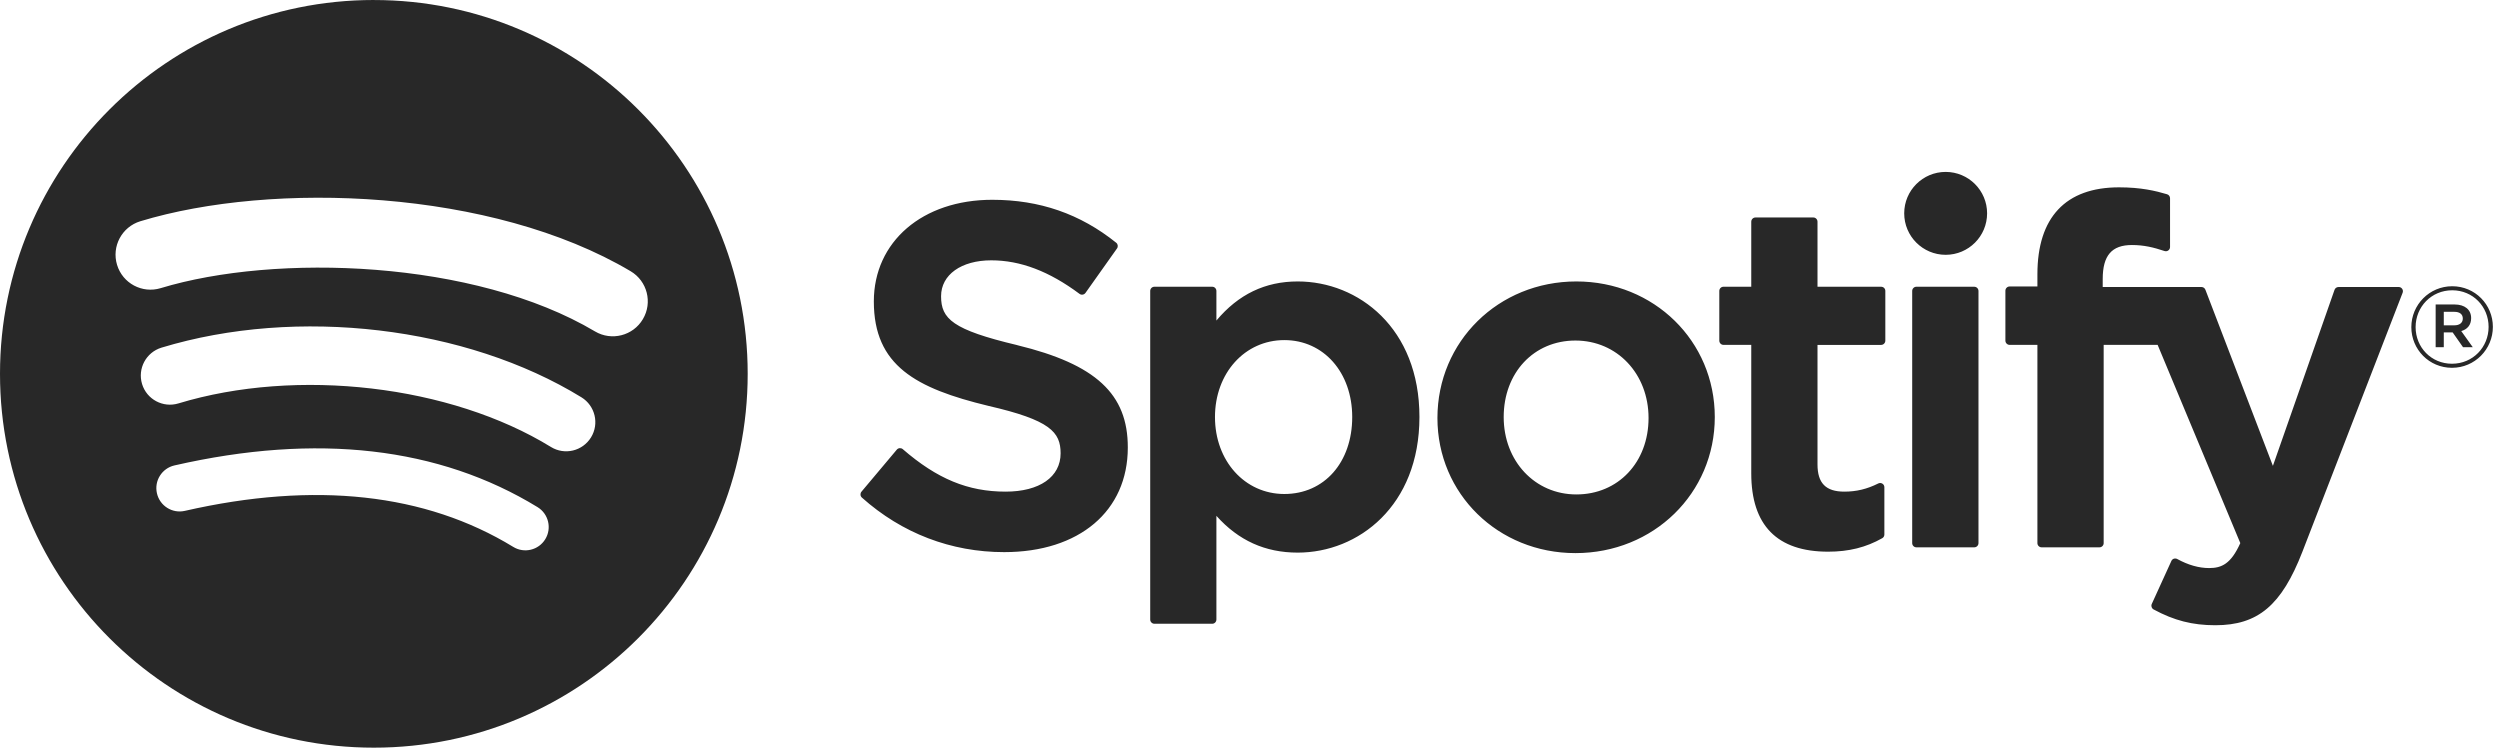
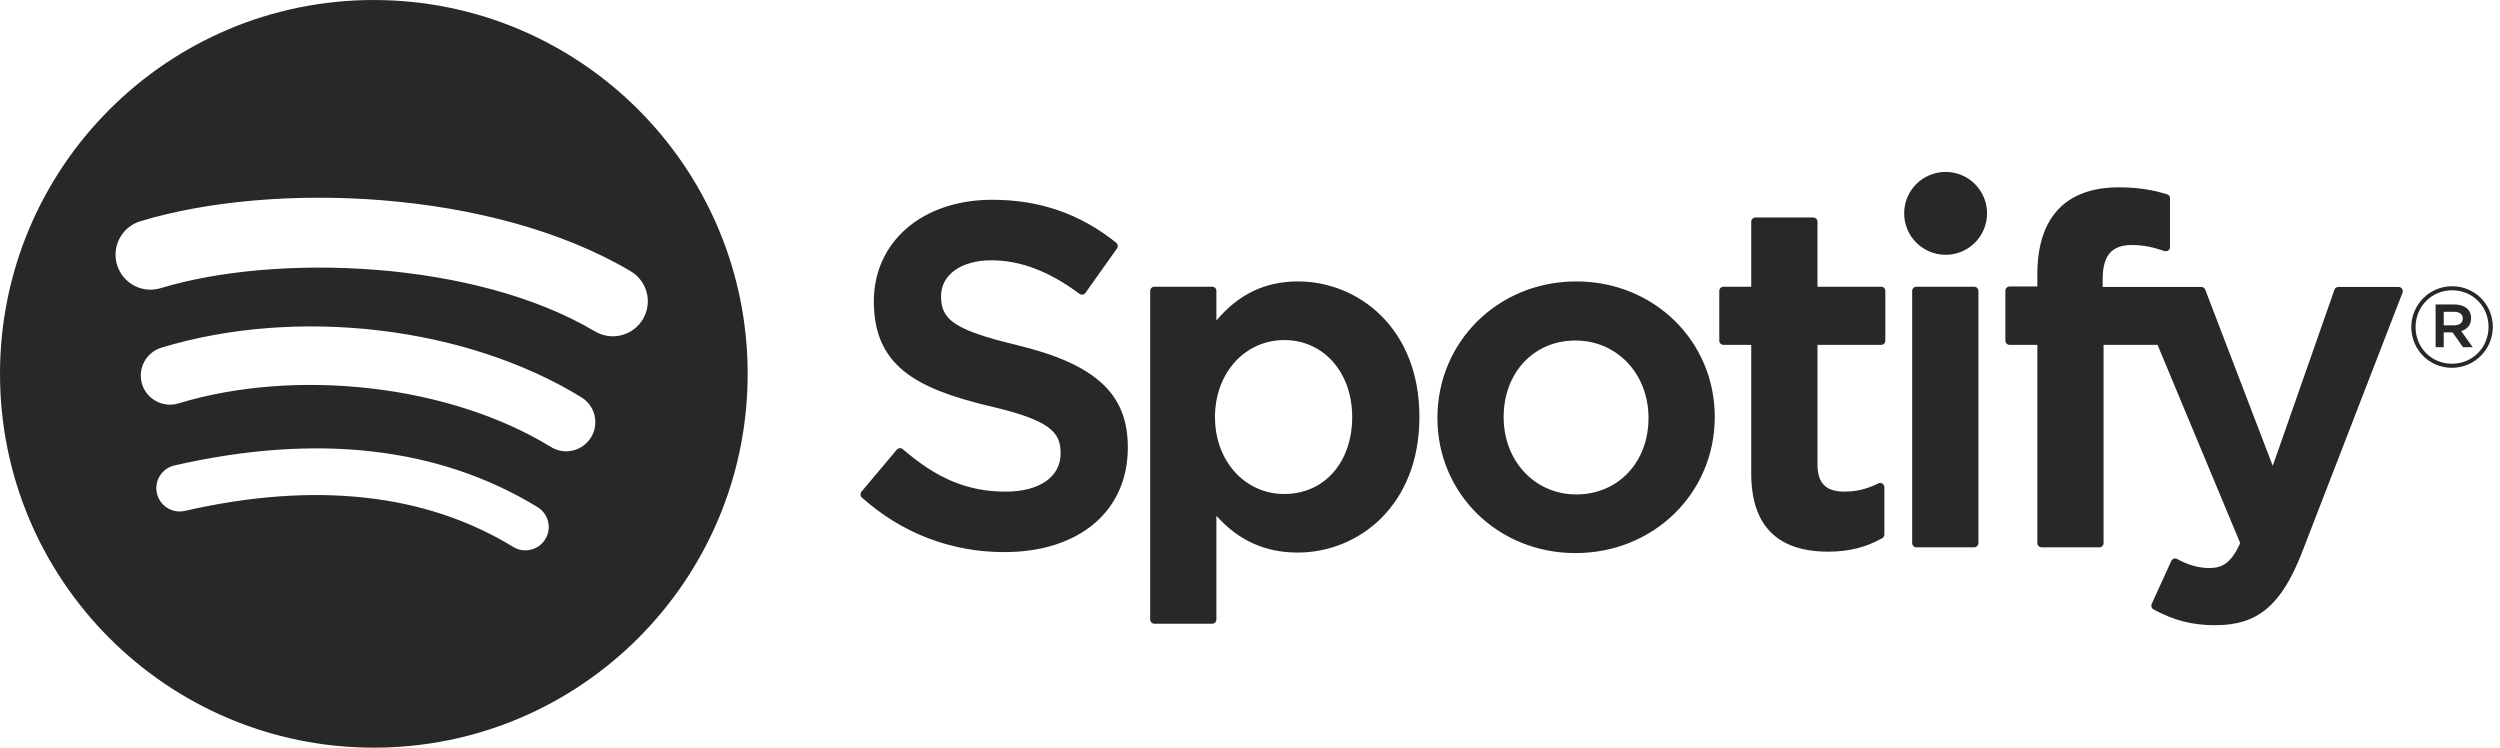
- <svg xmlns="http://www.w3.org/2000/svg" width="107" height="32" viewBox="0 0 107 32" fill="none">
-   <path d="M16 0C7.164 0 0 7.164 0 16C0 24.837 7.164 32 16 32C24.838 32 32.001 24.837 32.001 16C32.001 7.164 24.838 0.001 16 0.001L16 0V0ZM23.338 23.077C23.051 23.547 22.436 23.696 21.966 23.407C18.209 21.113 13.48 20.593 7.911 21.865C7.374 21.988 6.839 21.651 6.717 21.114C6.594 20.578 6.929 20.043 7.467 19.92C13.562 18.528 18.79 19.127 23.007 21.705C23.477 21.993 23.626 22.607 23.338 23.077V23.077ZM25.296 18.72C24.935 19.307 24.167 19.492 23.581 19.131C19.28 16.488 12.724 15.722 7.637 17.266C6.977 17.466 6.28 17.094 6.08 16.435C5.881 15.775 6.253 15.08 6.912 14.879C12.723 13.116 19.947 13.97 24.886 17.005C25.472 17.366 25.657 18.134 25.296 18.72V18.72ZM25.465 14.184C20.308 11.12 11.8 10.839 6.876 12.333C6.085 12.573 5.249 12.127 5.01 11.336C4.77 10.545 5.216 9.71 6.007 9.469C11.659 7.753 21.055 8.085 26.992 11.609C27.704 12.031 27.938 12.95 27.515 13.66C27.095 14.371 26.174 14.606 25.465 14.184H25.465ZM43.532 14.77C40.769 14.112 40.278 13.649 40.278 12.678C40.278 11.76 41.141 11.142 42.427 11.142C43.673 11.142 44.907 11.611 46.203 12.577C46.241 12.606 46.291 12.618 46.338 12.61C46.388 12.603 46.43 12.576 46.459 12.536L47.807 10.635C47.863 10.556 47.848 10.448 47.773 10.389C46.231 9.152 44.496 8.551 42.467 8.551C39.485 8.551 37.4 10.341 37.4 12.902C37.4 15.649 39.198 16.621 42.305 17.372C44.947 17.981 45.394 18.491 45.394 19.403C45.394 20.413 44.492 21.042 43.041 21.042C41.428 21.042 40.111 20.497 38.64 19.225C38.604 19.192 38.554 19.179 38.508 19.181C38.459 19.185 38.415 19.208 38.384 19.244L36.871 21.044C36.808 21.12 36.816 21.231 36.888 21.296C38.6 22.825 40.706 23.631 42.979 23.631C46.193 23.631 48.27 21.875 48.27 19.156C48.276 16.862 46.902 15.591 43.537 14.773L43.532 14.77V14.77ZM55.542 12.046C54.149 12.046 53.006 12.595 52.062 13.719V12.453C52.062 12.353 51.982 12.272 51.883 12.272H49.409C49.309 12.272 49.229 12.353 49.229 12.453V26.516C49.229 26.615 49.309 26.697 49.409 26.697H51.883C51.982 26.697 52.062 26.615 52.062 26.516V22.078C53.006 23.134 54.149 23.652 55.542 23.652C58.131 23.652 60.752 21.659 60.752 17.849C60.756 14.039 58.135 12.046 55.544 12.046L55.542 12.046ZM57.875 17.849C57.875 19.788 56.681 21.143 54.969 21.143C53.278 21.143 52.001 19.727 52.001 17.849C52.001 15.971 53.278 14.556 54.969 14.556C56.652 14.556 57.875 15.941 57.875 17.849V17.849ZM67.468 12.046C64.134 12.046 61.522 14.613 61.522 17.891C61.522 21.134 64.117 23.673 67.428 23.673C70.773 23.673 73.393 21.114 73.393 17.849C73.393 14.595 70.791 12.046 67.468 12.046V12.046V12.046ZM67.468 21.162C65.695 21.162 64.358 19.737 64.358 17.849C64.358 15.951 65.649 14.575 67.428 14.575C69.212 14.575 70.558 15.999 70.558 17.89C70.558 19.787 69.258 21.162 67.468 21.162V21.162ZM80.512 12.272H77.789V9.489C77.789 9.389 77.709 9.308 77.61 9.308H75.135C75.036 9.308 74.954 9.389 74.954 9.489V12.272H73.766C73.666 12.272 73.586 12.353 73.586 12.453V14.579C73.586 14.679 73.666 14.761 73.766 14.761H74.954V20.262C74.954 22.484 76.06 23.612 78.244 23.612C79.131 23.612 79.866 23.428 80.56 23.035C80.617 23.004 80.651 22.943 80.651 22.878V20.853C80.651 20.792 80.619 20.732 80.566 20.7C80.512 20.666 80.445 20.664 80.39 20.692C79.914 20.931 79.454 21.042 78.938 21.042C78.145 21.042 77.789 20.681 77.789 19.875V14.762H80.512C80.611 14.762 80.692 14.68 80.692 14.58V12.454C80.695 12.355 80.615 12.273 80.514 12.273L80.512 12.272V12.272ZM89.996 12.283V11.941C89.996 10.936 90.382 10.487 91.246 10.487C91.762 10.487 92.176 10.589 92.641 10.744C92.698 10.762 92.757 10.753 92.803 10.719C92.851 10.685 92.878 10.63 92.878 10.572V8.487C92.878 8.408 92.828 8.337 92.75 8.314C92.26 8.168 91.634 8.018 90.694 8.018C88.41 8.018 87.201 9.305 87.201 11.738V12.261H86.013C85.913 12.261 85.831 12.343 85.831 12.443V14.579C85.831 14.679 85.913 14.761 86.013 14.761H87.201V23.245C87.201 23.346 87.283 23.426 87.383 23.426H89.855C89.956 23.426 90.037 23.346 90.037 23.245V14.761H92.347L95.885 23.245C95.484 24.135 95.088 24.313 94.549 24.313C94.114 24.313 93.653 24.183 93.185 23.925C93.141 23.902 93.088 23.898 93.042 23.912C92.994 23.929 92.954 23.963 92.935 24.009L92.096 25.849C92.056 25.937 92.09 26.038 92.174 26.084C93.05 26.558 93.839 26.76 94.815 26.76C96.642 26.76 97.652 25.908 98.541 23.619L102.832 12.531C102.855 12.475 102.847 12.412 102.813 12.362C102.78 12.313 102.725 12.284 102.666 12.284H100.09C100.012 12.284 99.943 12.333 99.918 12.405L97.28 19.939L94.391 12.4C94.364 12.33 94.297 12.284 94.223 12.284H89.996V12.283V12.283ZM84.498 12.272H82.023C81.924 12.272 81.842 12.353 81.842 12.453V23.245C81.842 23.346 81.924 23.426 82.023 23.426H84.498C84.597 23.426 84.679 23.346 84.679 23.245V12.454C84.679 12.354 84.599 12.273 84.498 12.273V12.272ZM83.275 7.358C82.295 7.358 81.5 8.151 81.5 9.131C81.5 10.112 82.295 10.906 83.275 10.906C84.255 10.906 85.048 10.112 85.048 9.131C85.048 8.152 84.253 7.358 83.275 7.358ZM104.945 15.742C103.967 15.742 103.205 14.956 103.205 14.001C103.205 13.046 103.977 12.251 104.955 12.251C105.933 12.251 106.695 13.037 106.695 13.991C106.695 14.946 105.923 15.742 104.945 15.742ZM104.955 12.424C104.063 12.424 103.388 13.133 103.388 14.001C103.388 14.869 104.059 15.568 104.945 15.568C105.838 15.568 106.512 14.86 106.512 13.991C106.512 13.123 105.841 12.424 104.955 12.424V12.424ZM105.341 14.17L105.834 14.859H105.417L104.974 14.227H104.594V14.859H104.246V13.032H105.06C105.486 13.032 105.765 13.249 105.765 13.615C105.767 13.915 105.593 14.098 105.343 14.17H105.341ZM105.047 13.346H104.594V13.924H105.047C105.272 13.924 105.408 13.813 105.408 13.634C105.408 13.446 105.272 13.346 105.047 13.346V13.346Z" fill="#282828" />
+ <svg xmlns="http://www.w3.org/2000/svg" fill="none" height="32" viewBox="0 0 107 32" width="107">
+   <path d="m16 0c-8.837 0-16 7.164-16 16 0 8.837 7.164 16 16 16 8.838 0 16-7.163 16-16 0-8.836-7.163-15.999-16.001-15.999zm7.338 23.077c-.287.47-.902.619-1.372.331-3.757-2.295-8.486-2.814-14.055-1.542-.537.122-1.072-.214-1.194-.751-.123-.537.212-1.072.75-1.194 6.095-1.393 11.323-.793 15.541 1.784.47.288.619.902.331 1.372zm1.958-4.357c-.361.587-1.129.772-1.716.411-4.301-2.644-10.857-3.409-15.944-1.865-.66.199-1.357-.173-1.557-.831-.199-.66.173-1.355.832-1.556 5.811-1.763 13.035-.909 17.974 2.126.587.361.772 1.129.411 1.715zm.168-4.537c-5.157-3.063-13.665-3.345-18.588-1.85-.791.24-1.627-.206-1.866-.997-.24-.791.206-1.627.998-1.867 5.652-1.716 15.047-1.384 20.985 2.14.713.422.946 1.341.523 2.051-.42.711-1.341.946-2.05.523zm18.067.587c-2.763-.659-3.254-1.121-3.254-2.093 0-.918.864-1.536 2.149-1.536 1.246 0 2.48.469 3.776 1.435.038.029.088.041.136.033.05-.007.092-.034.12-.074l1.349-1.901c.055-.078.04-.186-.034-.246-1.542-1.237-3.277-1.838-5.306-1.838-2.983 0-5.067 1.79-5.067 4.351 0 2.747 1.798 3.719 4.905 4.47 2.642.609 3.09 1.119 3.09 2.031 0 1.011-.902 1.639-2.354 1.639-1.613 0-2.929-.544-4.4-1.817-.036-.033-.086-.046-.132-.044-.05.004-.094.027-.124.063l-1.513 1.8c-.063.076-.055.187.017.252 1.712 1.528 3.817 2.335 6.091 2.335 3.214 0 5.291-1.756 5.291-4.475.006-2.294-1.368-3.565-4.733-4.383zm12.01-2.725c-1.393 0-2.535.549-3.479 1.673v-1.266c0-.1-.08-.181-.18-.181h-2.474c-.099 0-.18.081-.18.181v14.062c0 .099.08.181.18.181h2.474c.099 0 .18-.082.18-.181v-4.438c.944 1.056 2.086 1.574 3.479 1.574 2.589 0 5.21-1.993 5.21-5.802.004-3.81-2.618-5.804-5.208-5.804zm2.333 5.804c0 1.939-1.194 3.294-2.906 3.294-1.691 0-2.967-1.416-2.967-3.294 0-1.878 1.276-3.294 2.967-3.294 1.683-0 2.906 1.385 2.906 3.293zm9.593-5.804c-3.334 0-5.946 2.567-5.946 5.845 0 3.243 2.595 5.782 5.906 5.782 3.345 0 5.965-2.558 5.965-5.824 0-3.254-2.602-5.803-5.925-5.803zm0 9.117c-1.773 0-3.111-1.425-3.111-3.314 0-1.897 1.292-3.274 3.07-3.274 1.784 0 3.13 1.425 3.13 3.315 0 1.897-1.299 3.272-3.09 3.272zm13.044-8.89h-2.723v-2.783c0-.1-.08-.181-.18-.181h-2.474c-.099 0-.181.081-.181.181v2.783h-1.188c-.099 0-.18.081-.18.181v2.126c0 .1.08.181.18.181h1.188v5.502c0 2.222 1.106 3.349 3.29 3.349.887 0 1.622-.183 2.316-.577.057-.031.092-.092.092-.157v-2.025c0-.061-.032-.12-.086-.153-.053-.034-.12-.036-.176-.008-.476.239-.936.35-1.452.35-.793 0-1.148-.361-1.148-1.167v-5.113h2.723c.099 0 .18-.081.18-.181v-2.126c.004-.1-.076-.181-.178-.181zm9.484.011v-.342c0-1.006.386-1.454 1.25-1.454.516 0 .93.102 1.395.257.057.018.117.009.162-.025.048-.034.074-.089.074-.147v-2.085c0-.08-.05-.15-.128-.174-.489-.146-1.116-.295-2.056-.295-2.283 0-3.493 1.287-3.493 3.719v.524h-1.188c-.099 0-.181.081-.181.181v2.137c0 .1.082.181.181.181h1.188v8.484c0 .101.082.181.181.181h2.472c.101 0 .181-.08.181-.181v-8.484h2.31l3.538 8.484c-.401.89-.797 1.068-1.336 1.068-.436 0-.896-.13-1.364-.388-.044-.023-.097-.027-.143-.013-.048.017-.088.052-.107.097l-.839 1.84c-.04.088-.006.189.078.235.875.474 1.664.676 2.64.676 1.827 0 2.837-.852 3.726-3.141l4.291-11.089c.023-.056.015-.119-.019-.168-.033-.049-.088-.079-.147-.079h-2.576c-.078 0-.147.049-.172.121l-2.639 7.535-2.889-7.539c-.027-.07-.094-.117-.168-.117h-4.226zm-5.499-.011h-2.474c-.099 0-.181.081-.181.181v10.791c0 .101.082.181.181.181h2.474c.099 0 .181-.08.181-.181v-10.791c0-.1-.08-.181-.181-.181zm-1.223-4.914c-.98 0-1.775.793-1.775 1.773 0 .981.795 1.775 1.775 1.775.98 0 1.773-.794 1.773-1.775 0-.98-.795-1.773-1.773-1.773zm21.67 8.384c-.978 0-1.74-.786-1.74-1.741 0-.955.772-1.75 1.75-1.75s1.74.786 1.74 1.74c0 .955-.772 1.751-1.75 1.751zm.01-3.318c-.892 0-1.567.709-1.567 1.577 0 .868.671 1.567 1.557 1.567.893 0 1.567-.708 1.567-1.577 0-.868-.671-1.567-1.557-1.567zm.386 1.746.493.689h-.417l-.443-.632h-.38v.632h-.348v-1.827h.814c.426 0 .705.217.705.583.002.3-.172.483-.422.555zm-.294-.825h-.453v.578h.453c.225 0 .361-.111.361-.289 0-.188-.136-.289-.361-.289z" fill="#282828" />
</svg>
